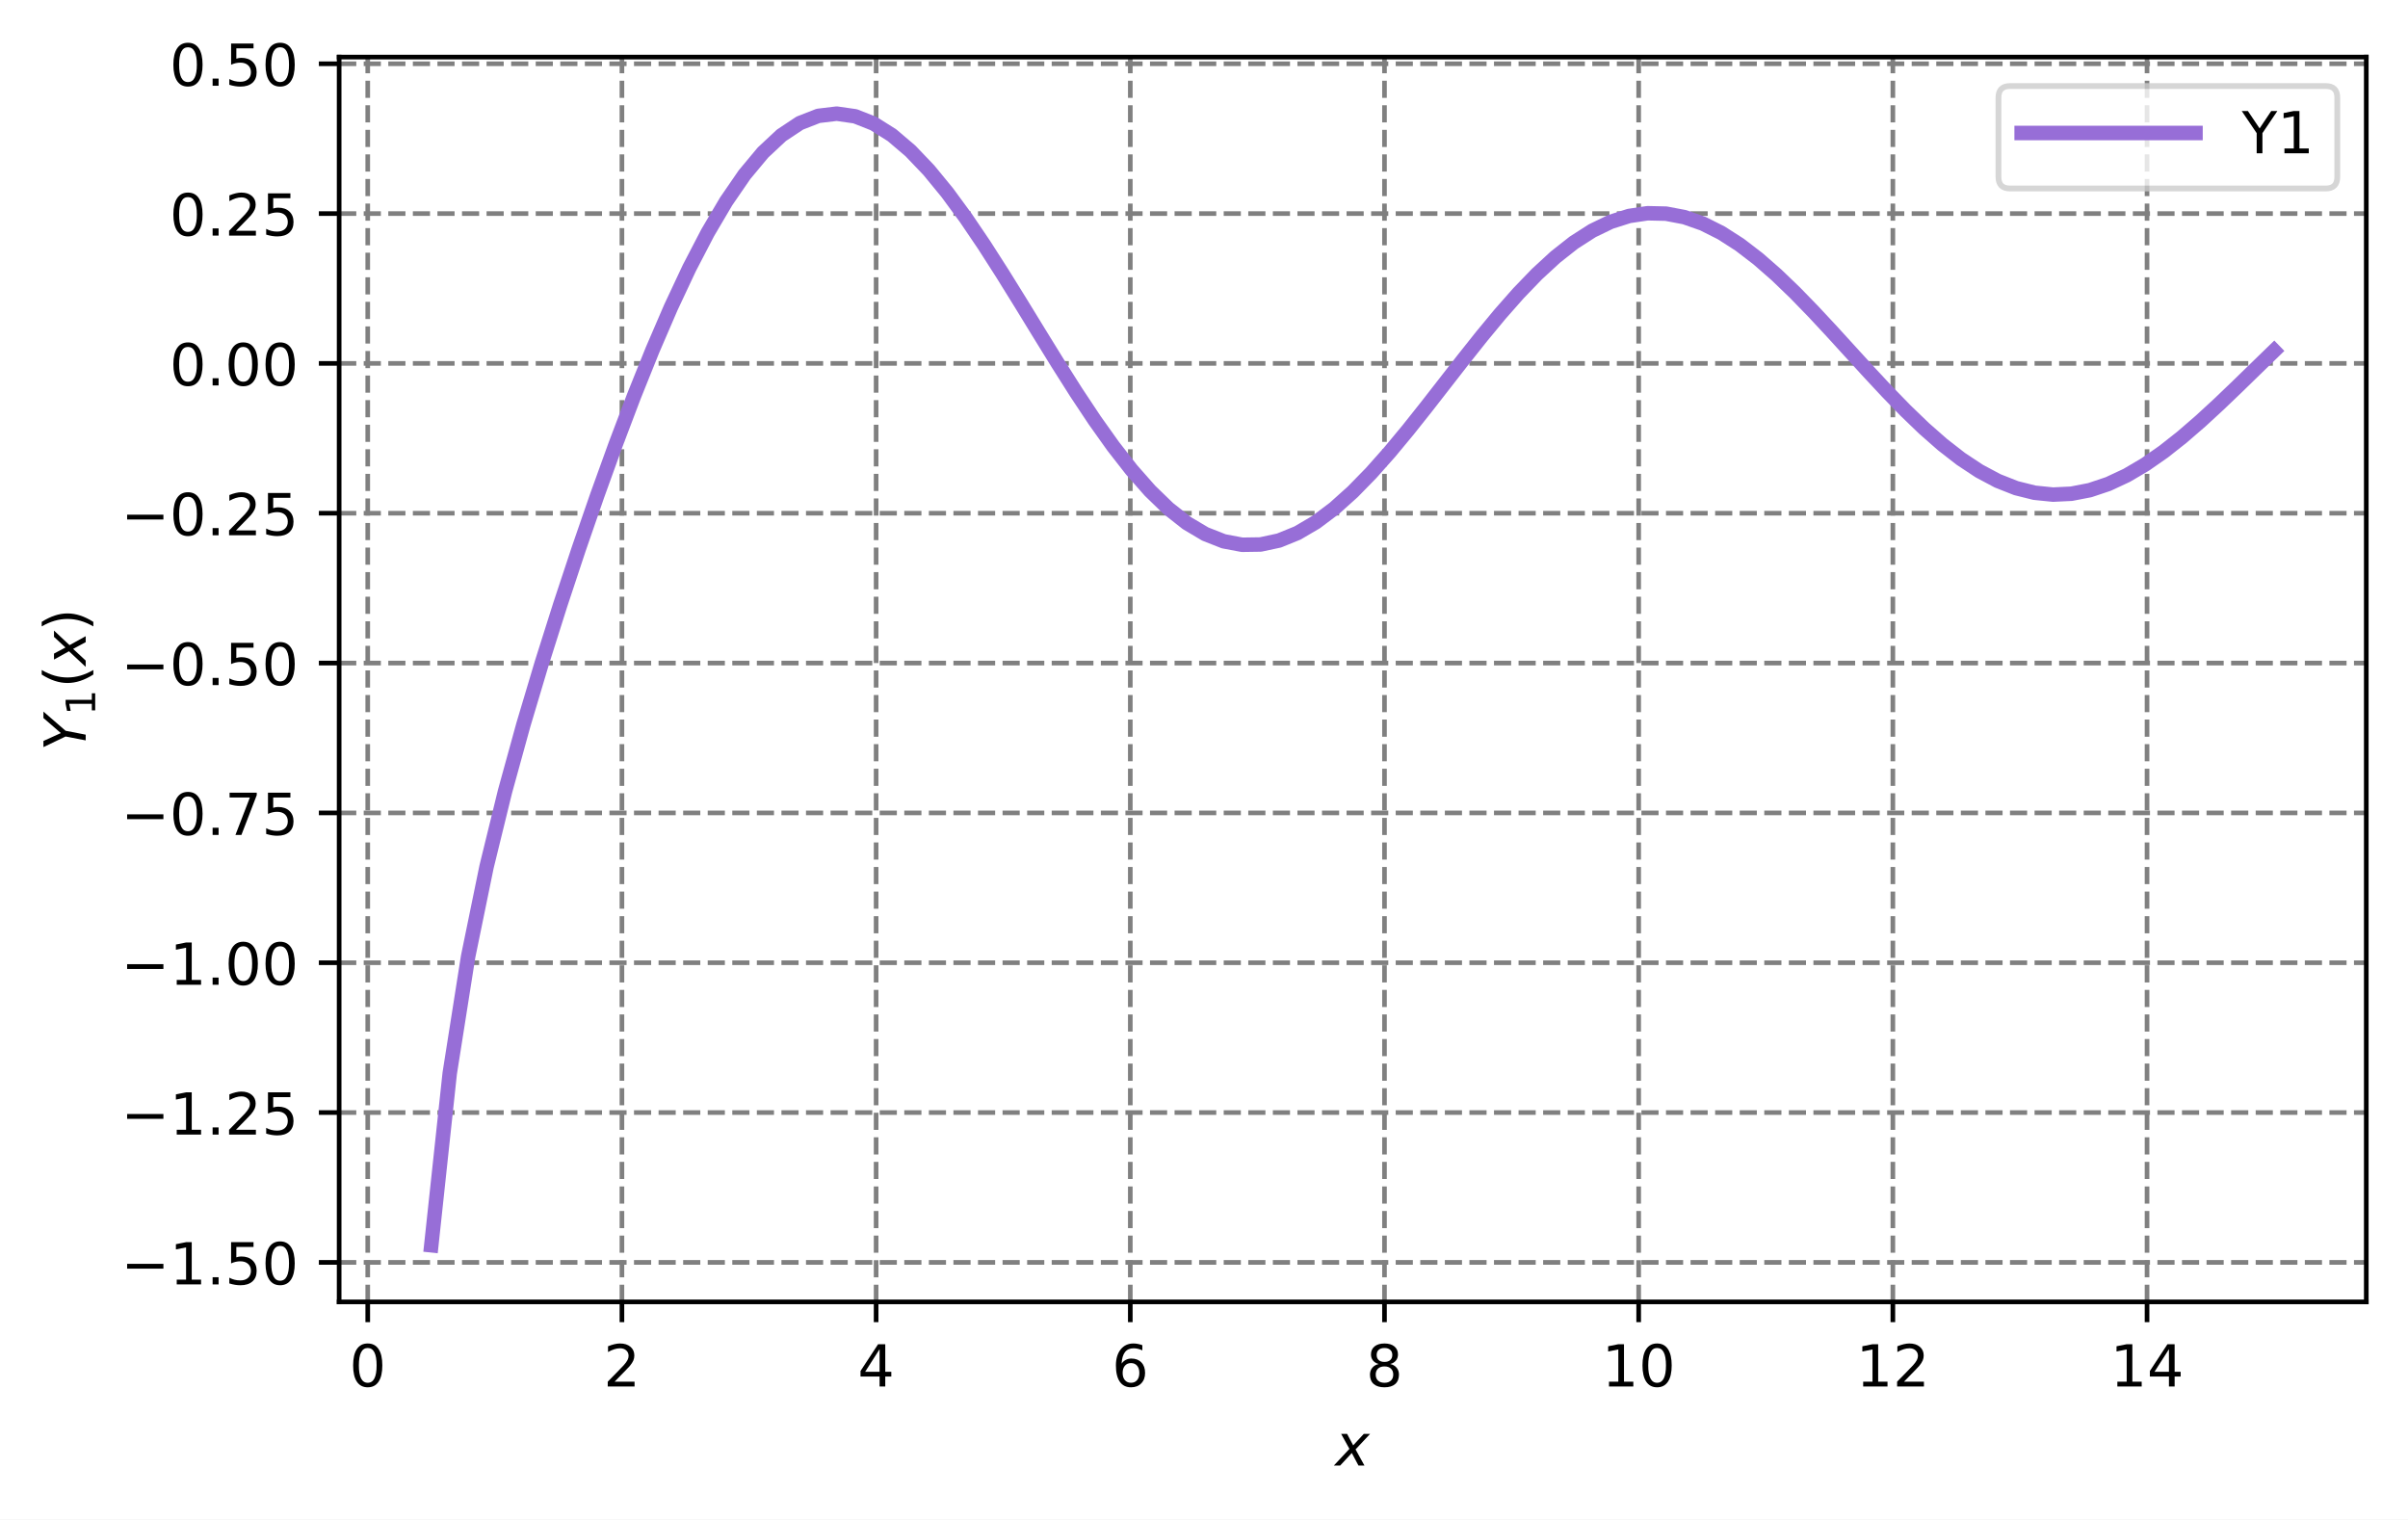
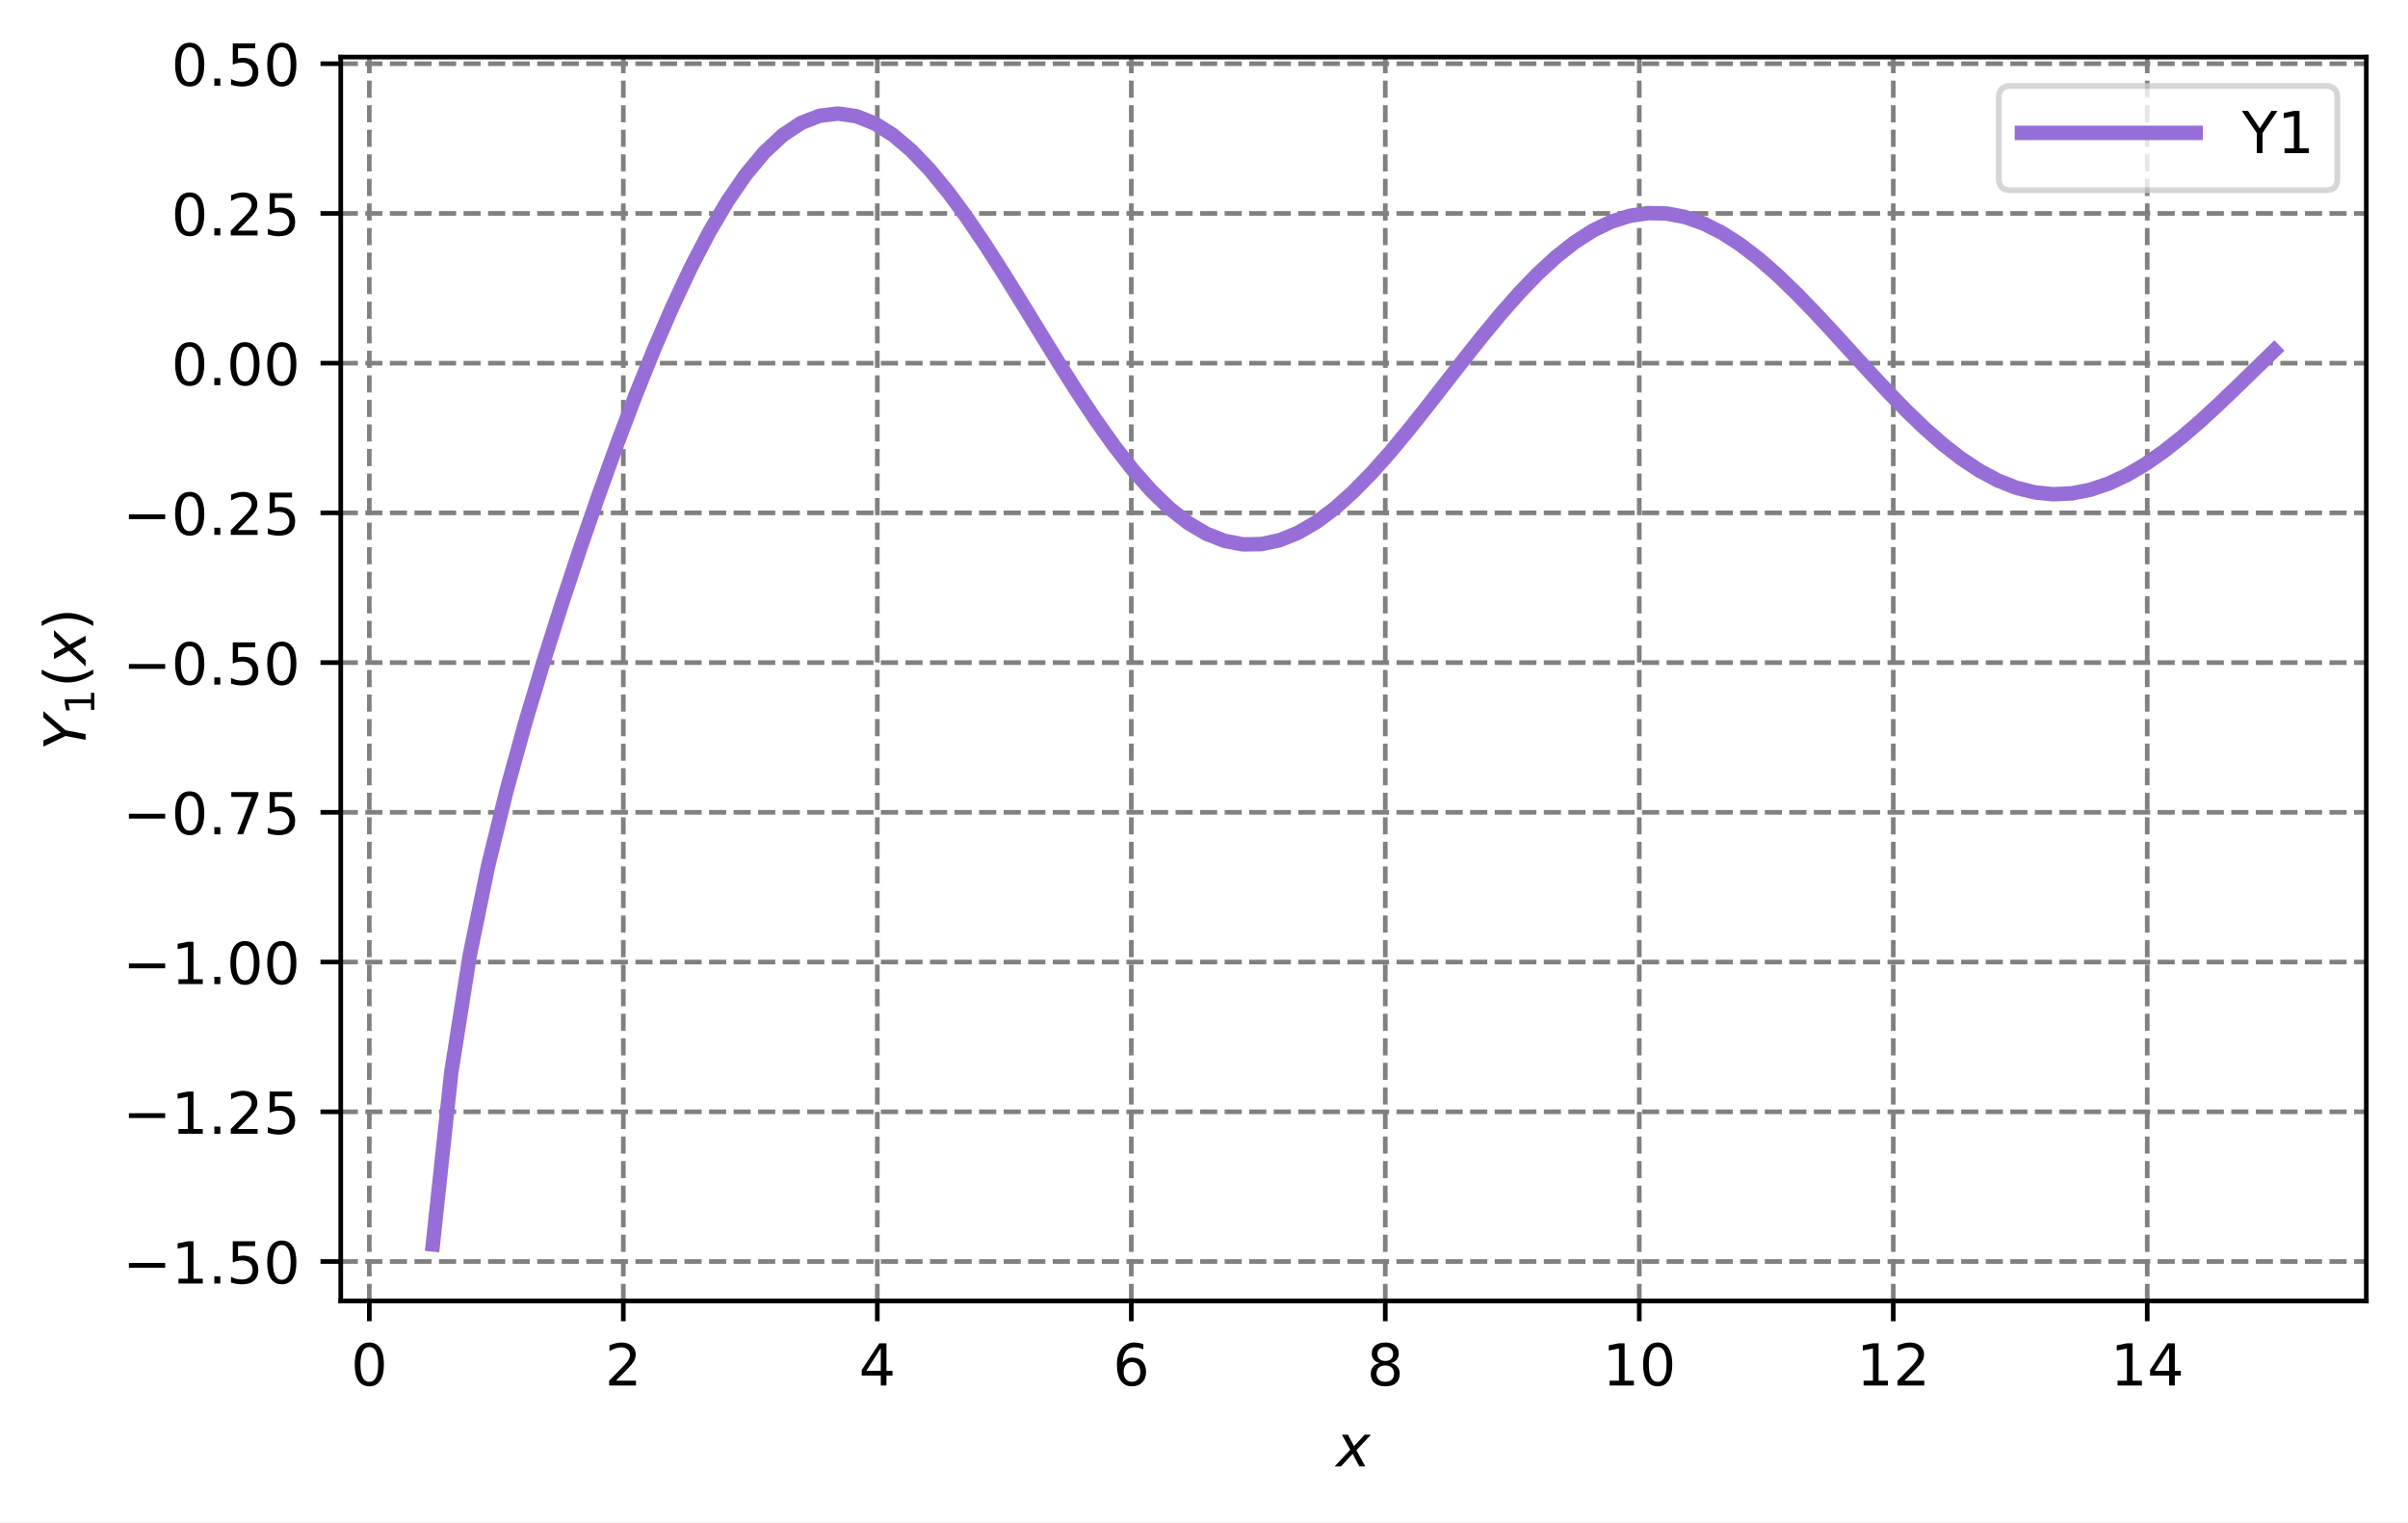
- <svg xmlns="http://www.w3.org/2000/svg" xmlns:xlink="http://www.w3.org/1999/xlink" width="415.525pt" height="262.199pt" viewBox="0 0 415.525 262.199" version="1.1">
+ <svg xmlns="http://www.w3.org/2000/svg" xmlns:xlink="http://www.w3.org/1999/xlink" width="415.849pt" height="262.842pt" viewBox="0 0 415.849 262.842" version="1.1">
  <defs>
    <style type="text/css">*{stroke-linejoin: round; stroke-linecap: butt}</style>
  </defs>
  <g id="figure_1">
    <g id="patch_1">
-       <path d="M 0 262.199  L 415.525 262.199  L 415.525 0  L 0 0  z " style="fill: #ffffff" />
+       <path d="M 0 262.842  L 415.849 262.842  L 415.849 0  L 0 0  z " style="fill: #ffffff" />
    </g>
    <g id="axes_1">
      <g id="patch_2">
-         <path d="M 58.523 224.643  L 408.325 224.643  L 408.325 9.848  L 58.523 9.848  z " style="fill: #ffffff" />
+         <path d="M 58.848 224.642  L 408.649 224.642  L 408.649 9.848  L 58.848 9.848  z " style="fill: #ffffff" />
      </g>
      <g id="matplotlib.axis_1">
        <g id="xtick_1">
          <g id="line2d_1">
-             <path d="M 63.458 224.643  L 63.458 9.848  " clip-path="url(#p76ca12d0f7)" style="fill: none; stroke-dasharray: 2.96,1.28; stroke-dashoffset: 0; stroke: #808080; stroke-width: 0.8" />
+             <path d="M 63.782 224.642  L 63.782 9.848  " clip-path="url(#pe48b4d9aec)" style="fill: none; stroke-dasharray: 2.96,1.28; stroke-dashoffset: 0; stroke: #808080; stroke-width: 0.8" />
          </g>
          <g id="line2d_2">
            <defs>
-               <path id="ma9184cf825" d="M 0 0  L 0 3.5  " style="stroke: #000000; stroke-width: 0.8" />
+               <path id="m06cf7d9dc1" d="M 0 0  L 0 3.5  " style="stroke: #000000; stroke-width: 0.8" />
            </defs>
            <g>
-               <use xlink:href="#ma9184cf825" x="63.458" y="224.643" style="stroke: #000000; stroke-width: 0.8" />
+               <use xlink:href="#m06cf7d9dc1" x="63.782" y="224.642" style="stroke: #000000; stroke-width: 0.8" />
            </g>
          </g>
          <g id="text_1">
-             <g transform="translate(60.27669 239.2411) scale(0.1 -0.1)">
-               <defs>
-                 <path id="DejaVuSans-30" d="M 2034 4250  Q 1547 4250 1301 3770  Q 1056 3291 1056 2328  Q 1056 1369 1301 889  Q 1547 409 2034 409  Q 2525 409 2770 889  Q 3016 1369 3016 2328  Q 3016 3291 2770 3770  Q 2525 4250 2034 4250  z M 2034 4750  Q 2819 4750 3233 4129  Q 3647 3509 3647 2328  Q 3647 1150 3233 529  Q 2819 -91 2034 -91  Q 1250 -91 836 529  Q 422 1150 422 2328  Q 422 3509 836 4129  Q 1250 4750 2034 4750  z " transform="scale(0.015625)" />
-               </defs>
-               <use xlink:href="#DejaVuSans-30" />
+             <g transform="translate(60.60091 239.24) scale(0.1 -0.1)">
+               <defs>
+                 <path id="DejaVuSans-13" d="M 2034 4250  Q 1547 4250 1301 3770  Q 1056 3291 1056 2328  Q 1056 1369 1301 889  Q 1547 409 2034 409  Q 2525 409 2770 889  Q 3016 1369 3016 2328  Q 3016 3291 2770 3770  Q 2525 4250 2034 4250  z M 2034 4750  Q 2819 4750 3233 4129  Q 3647 3509 3647 2328  Q 3647 1150 3233 529  Q 2819 -91 2034 -91  Q 1250 -91 836 529  Q 422 1150 422 2328  Q 422 3509 836 4129  Q 1250 4750 2034 4750  z " transform="scale(0.015625)" />
+               </defs>
+               <use xlink:href="#DejaVuSans-13" />
            </g>
          </g>
        </g>
        <g id="xtick_2">
          <g id="line2d_3">
-             <path d="M 107.32 224.643  L 107.32 9.848  " clip-path="url(#p76ca12d0f7)" style="fill: none; stroke-dasharray: 2.96,1.28; stroke-dashoffset: 0; stroke: #808080; stroke-width: 0.8" />
+             <path d="M 107.644 224.642  L 107.644 9.848  " clip-path="url(#pe48b4d9aec)" style="fill: none; stroke-dasharray: 2.96,1.28; stroke-dashoffset: 0; stroke: #808080; stroke-width: 0.8" />
          </g>
          <g id="line2d_4">
            <g>
-               <use xlink:href="#ma9184cf825" x="107.32" y="224.643" style="stroke: #000000; stroke-width: 0.8" />
+               <use xlink:href="#m06cf7d9dc1" x="107.644" y="224.642" style="stroke: #000000; stroke-width: 0.8" />
            </g>
          </g>
          <g id="text_2">
-             <g transform="translate(104.139 239.2411) scale(0.1 -0.1)">
-               <defs>
-                 <path id="DejaVuSans-32" d="M 1228 531  L 3431 531  L 3431 0  L 469 0  L 469 531  Q 828 903 1448 1529  Q 2069 2156 2228 2338  Q 2531 2678 2651 2914  Q 2772 3150 2772 3378  Q 2772 3750 2511 3984  Q 2250 4219 1831 4219  Q 1534 4219 1204 4116  Q 875 4013 500 3803  L 500 4441  Q 881 4594 1212 4672  Q 1544 4750 1819 4750  Q 2544 4750 2975 4387  Q 3406 4025 3406 3419  Q 3406 3131 3298 2873  Q 3191 2616 2906 2266  Q 2828 2175 2409 1742  Q 1991 1309 1228 531  z " transform="scale(0.015625)" />
-               </defs>
-               <use xlink:href="#DejaVuSans-32" />
+             <g transform="translate(104.4632 239.24) scale(0.1 -0.1)">
+               <defs>
+                 <path id="DejaVuSans-15" d="M 1228 531  L 3431 531  L 3431 0  L 469 0  L 469 531  Q 828 903 1448 1529  Q 2069 2156 2228 2338  Q 2531 2678 2651 2914  Q 2772 3150 2772 3378  Q 2772 3750 2511 3984  Q 2250 4219 1831 4219  Q 1534 4219 1204 4116  Q 875 4013 500 3803  L 500 4441  Q 881 4594 1212 4672  Q 1544 4750 1819 4750  Q 2544 4750 2975 4387  Q 3406 4025 3406 3419  Q 3406 3131 3298 2873  Q 3191 2616 2906 2266  Q 2828 2175 2409 1742  Q 1991 1309 1228 531  z " transform="scale(0.015625)" />
+               </defs>
+               <use xlink:href="#DejaVuSans-15" />
            </g>
          </g>
        </g>
        <g id="xtick_3">
          <g id="line2d_5">
-             <path d="M 151.182 224.643  L 151.182 9.848  " clip-path="url(#p76ca12d0f7)" style="fill: none; stroke-dasharray: 2.96,1.28; stroke-dashoffset: 0; stroke: #808080; stroke-width: 0.8" />
+             <path d="M 151.507 224.642  L 151.507 9.848  " clip-path="url(#pe48b4d9aec)" style="fill: none; stroke-dasharray: 2.96,1.28; stroke-dashoffset: 0; stroke: #808080; stroke-width: 0.8" />
          </g>
          <g id="line2d_6">
            <g>
-               <use xlink:href="#ma9184cf825" x="151.182" y="224.643" style="stroke: #000000; stroke-width: 0.8" />
+               <use xlink:href="#m06cf7d9dc1" x="151.507" y="224.642" style="stroke: #000000; stroke-width: 0.8" />
            </g>
          </g>
          <g id="text_3">
-             <g transform="translate(148.0012 239.2411) scale(0.1 -0.1)">
-               <defs>
-                 <path id="DejaVuSans-34" d="M 2419 4116  L 825 1625  L 2419 1625  L 2419 4116  z M 2253 4666  L 3047 4666  L 3047 1625  L 3713 1625  L 3713 1100  L 3047 1100  L 3047 0  L 2419 0  L 2419 1100  L 313 1100  L 313 1709  L 2253 4666  z " transform="scale(0.015625)" />
-               </defs>
-               <use xlink:href="#DejaVuSans-34" />
+             <g transform="translate(148.3255 239.24) scale(0.1 -0.1)">
+               <defs>
+                 <path id="DejaVuSans-17" d="M 2419 4116  L 825 1625  L 2419 1625  L 2419 4116  z M 2253 4666  L 3047 4666  L 3047 1625  L 3713 1625  L 3713 1100  L 3047 1100  L 3047 0  L 2419 0  L 2419 1100  L 313 1100  L 313 1709  L 2253 4666  z " transform="scale(0.015625)" />
+               </defs>
+               <use xlink:href="#DejaVuSans-17" />
            </g>
          </g>
        </g>
        <g id="xtick_4">
          <g id="line2d_7">
-             <path d="M 195.045 224.643  L 195.045 9.848  " clip-path="url(#p76ca12d0f7)" style="fill: none; stroke-dasharray: 2.96,1.28; stroke-dashoffset: 0; stroke: #808080; stroke-width: 0.8" />
+             <path d="M 195.369 224.642  L 195.369 9.848  " clip-path="url(#pe48b4d9aec)" style="fill: none; stroke-dasharray: 2.96,1.28; stroke-dashoffset: 0; stroke: #808080; stroke-width: 0.8" />
          </g>
          <g id="line2d_8">
            <g>
-               <use xlink:href="#ma9184cf825" x="195.045" y="224.643" style="stroke: #000000; stroke-width: 0.8" />
+               <use xlink:href="#m06cf7d9dc1" x="195.369" y="224.642" style="stroke: #000000; stroke-width: 0.8" />
            </g>
          </g>
          <g id="text_4">
-             <g transform="translate(191.8635 239.2411) scale(0.1 -0.1)">
-               <defs>
-                 <path id="DejaVuSans-36" d="M 2113 2584  Q 1688 2584 1439 2293  Q 1191 2003 1191 1497  Q 1191 994 1439 701  Q 1688 409 2113 409  Q 2538 409 2786 701  Q 3034 994 3034 1497  Q 3034 2003 2786 2293  Q 2538 2584 2113 2584  z M 3366 4563  L 3366 3988  Q 3128 4100 2886 4159  Q 2644 4219 2406 4219  Q 1781 4219 1451 3797  Q 1122 3375 1075 2522  Q 1259 2794 1537 2939  Q 1816 3084 2150 3084  Q 2853 3084 3261 2657  Q 3669 2231 3669 1497  Q 3669 778 3244 343  Q 2819 -91 2113 -91  Q 1303 -91 875 529  Q 447 1150 447 2328  Q 447 3434 972 4092  Q 1497 4750 2381 4750  Q 2619 4750 2861 4703  Q 3103 4656 3366 4563  z " transform="scale(0.015625)" />
-               </defs>
-               <use xlink:href="#DejaVuSans-36" />
+             <g transform="translate(192.1877 239.24) scale(0.1 -0.1)">
+               <defs>
+                 <path id="DejaVuSans-19" d="M 2113 2584  Q 1688 2584 1439 2293  Q 1191 2003 1191 1497  Q 1191 994 1439 701  Q 1688 409 2113 409  Q 2538 409 2786 701  Q 3034 994 3034 1497  Q 3034 2003 2786 2293  Q 2538 2584 2113 2584  z M 3366 4563  L 3366 3988  Q 3128 4100 2886 4159  Q 2644 4219 2406 4219  Q 1781 4219 1451 3797  Q 1122 3375 1075 2522  Q 1259 2794 1537 2939  Q 1816 3084 2150 3084  Q 2853 3084 3261 2657  Q 3669 2231 3669 1497  Q 3669 778 3244 343  Q 2819 -91 2113 -91  Q 1303 -91 875 529  Q 447 1150 447 2328  Q 447 3434 972 4092  Q 1497 4750 2381 4750  Q 2619 4750 2861 4703  Q 3103 4656 3366 4563  z " transform="scale(0.015625)" />
+               </defs>
+               <use xlink:href="#DejaVuSans-19" />
            </g>
          </g>
        </g>
        <g id="xtick_5">
          <g id="line2d_9">
-             <path d="M 238.907 224.643  L 238.907 9.848  " clip-path="url(#p76ca12d0f7)" style="fill: none; stroke-dasharray: 2.96,1.28; stroke-dashoffset: 0; stroke: #808080; stroke-width: 0.8" />
+             <path d="M 239.231 224.642  L 239.231 9.848  " clip-path="url(#pe48b4d9aec)" style="fill: none; stroke-dasharray: 2.96,1.28; stroke-dashoffset: 0; stroke: #808080; stroke-width: 0.8" />
          </g>
          <g id="line2d_10">
            <g>
-               <use xlink:href="#ma9184cf825" x="238.907" y="224.643" style="stroke: #000000; stroke-width: 0.8" />
+               <use xlink:href="#m06cf7d9dc1" x="239.231" y="224.642" style="stroke: #000000; stroke-width: 0.8" />
            </g>
          </g>
          <g id="text_5">
-             <g transform="translate(235.7258 239.2411) scale(0.1 -0.1)">
-               <defs>
-                 <path id="DejaVuSans-38" d="M 2034 2216  Q 1584 2216 1326 1975  Q 1069 1734 1069 1313  Q 1069 891 1326 650  Q 1584 409 2034 409  Q 2484 409 2743 651  Q 3003 894 3003 1313  Q 3003 1734 2745 1975  Q 2488 2216 2034 2216  z M 1403 2484  Q 997 2584 770 2862  Q 544 3141 544 3541  Q 544 4100 942 4425  Q 1341 4750 2034 4750  Q 2731 4750 3128 4425  Q 3525 4100 3525 3541  Q 3525 3141 3298 2862  Q 3072 2584 2669 2484  Q 3125 2378 3379 2068  Q 3634 1759 3634 1313  Q 3634 634 3220 271  Q 2806 -91 2034 -91  Q 1263 -91 848 271  Q 434 634 434 1313  Q 434 1759 690 2068  Q 947 2378 1403 2484  z M 1172 3481  Q 1172 3119 1398 2916  Q 1625 2713 2034 2713  Q 2441 2713 2670 2916  Q 2900 3119 2900 3481  Q 2900 3844 2670 4047  Q 2441 4250 2034 4250  Q 1625 4250 1398 4047  Q 1172 3844 1172 3481  z " transform="scale(0.015625)" />
-               </defs>
-               <use xlink:href="#DejaVuSans-38" />
+             <g transform="translate(236.05 239.24) scale(0.1 -0.1)">
+               <defs>
+                 <path id="DejaVuSans-1b" d="M 2034 2216  Q 1584 2216 1326 1975  Q 1069 1734 1069 1313  Q 1069 891 1326 650  Q 1584 409 2034 409  Q 2484 409 2743 651  Q 3003 894 3003 1313  Q 3003 1734 2745 1975  Q 2488 2216 2034 2216  z M 1403 2484  Q 997 2584 770 2862  Q 544 3141 544 3541  Q 544 4100 942 4425  Q 1341 4750 2034 4750  Q 2731 4750 3128 4425  Q 3525 4100 3525 3541  Q 3525 3141 3298 2862  Q 3072 2584 2669 2484  Q 3125 2378 3379 2068  Q 3634 1759 3634 1313  Q 3634 634 3220 271  Q 2806 -91 2034 -91  Q 1263 -91 848 271  Q 434 634 434 1313  Q 434 1759 690 2068  Q 947 2378 1403 2484  z M 1172 3481  Q 1172 3119 1398 2916  Q 1625 2713 2034 2713  Q 2441 2713 2670 2916  Q 2900 3119 2900 3481  Q 2900 3844 2670 4047  Q 2441 4250 2034 4250  Q 1625 4250 1398 4047  Q 1172 3844 1172 3481  z " transform="scale(0.015625)" />
+               </defs>
+               <use xlink:href="#DejaVuSans-1b" />
            </g>
          </g>
        </g>
        <g id="xtick_6">
          <g id="line2d_11">
-             <path d="M 282.769 224.643  L 282.769 9.848  " clip-path="url(#p76ca12d0f7)" style="fill: none; stroke-dasharray: 2.96,1.28; stroke-dashoffset: 0; stroke: #808080; stroke-width: 0.8" />
+             <path d="M 283.094 224.642  L 283.094 9.848  " clip-path="url(#pe48b4d9aec)" style="fill: none; stroke-dasharray: 2.96,1.28; stroke-dashoffset: 0; stroke: #808080; stroke-width: 0.8" />
          </g>
          <g id="line2d_12">
            <g>
-               <use xlink:href="#ma9184cf825" x="282.769" y="224.643" style="stroke: #000000; stroke-width: 0.8" />
+               <use xlink:href="#m06cf7d9dc1" x="283.094" y="224.642" style="stroke: #000000; stroke-width: 0.8" />
            </g>
          </g>
          <g id="text_6">
-             <g transform="translate(276.4068 239.2411) scale(0.1 -0.1)">
-               <defs>
-                 <path id="DejaVuSans-31" d="M 794 531  L 1825 531  L 1825 4091  L 703 3866  L 703 4441  L 1819 4666  L 2450 4666  L 2450 531  L 3481 531  L 3481 0  L 794 0  L 794 531  z " transform="scale(0.015625)" />
-               </defs>
-               <use xlink:href="#DejaVuSans-31" />
-               <use xlink:href="#DejaVuSans-30" x="63.623" />
+             <g transform="translate(276.731 239.24) scale(0.1 -0.1)">
+               <defs>
+                 <path id="DejaVuSans-14" d="M 794 531  L 1825 531  L 1825 4091  L 703 3866  L 703 4441  L 1819 4666  L 2450 4666  L 2450 531  L 3481 531  L 3481 0  L 794 0  L 794 531  z " transform="scale(0.015625)" />
+               </defs>
+               <use xlink:href="#DejaVuSans-14" />
+               <use xlink:href="#DejaVuSans-13" transform="translate(63.625 0)" />
            </g>
          </g>
        </g>
        <g id="xtick_7">
          <g id="line2d_13">
-             <path d="M 326.632 224.643  L 326.632 9.848  " clip-path="url(#p76ca12d0f7)" style="fill: none; stroke-dasharray: 2.96,1.28; stroke-dashoffset: 0; stroke: #808080; stroke-width: 0.8" />
+             <path d="M 326.956 224.642  L 326.956 9.848  " clip-path="url(#pe48b4d9aec)" style="fill: none; stroke-dasharray: 2.96,1.28; stroke-dashoffset: 0; stroke: #808080; stroke-width: 0.8" />
          </g>
          <g id="line2d_14">
            <g>
-               <use xlink:href="#ma9184cf825" x="326.632" y="224.643" style="stroke: #000000; stroke-width: 0.8" />
+               <use xlink:href="#m06cf7d9dc1" x="326.956" y="224.642" style="stroke: #000000; stroke-width: 0.8" />
            </g>
          </g>
          <g id="text_7">
-             <g transform="translate(320.2691 239.2411) scale(0.1 -0.1)">
-               <use xlink:href="#DejaVuSans-31" />
-               <use xlink:href="#DejaVuSans-32" x="63.623" />
+             <g transform="translate(320.5933 239.24) scale(0.1 -0.1)">
+               <use xlink:href="#DejaVuSans-14" />
+               <use xlink:href="#DejaVuSans-15" transform="translate(63.625 0)" />
            </g>
          </g>
        </g>
        <g id="xtick_8">
          <g id="line2d_15">
-             <path d="M 370.494 224.643  L 370.494 9.848  " clip-path="url(#p76ca12d0f7)" style="fill: none; stroke-dasharray: 2.96,1.28; stroke-dashoffset: 0; stroke: #808080; stroke-width: 0.8" />
+             <path d="M 370.818 224.642  L 370.818 9.848  " clip-path="url(#pe48b4d9aec)" style="fill: none; stroke-dasharray: 2.96,1.28; stroke-dashoffset: 0; stroke: #808080; stroke-width: 0.8" />
          </g>
          <g id="line2d_16">
            <g>
-               <use xlink:href="#ma9184cf825" x="370.494" y="224.643" style="stroke: #000000; stroke-width: 0.8" />
+               <use xlink:href="#m06cf7d9dc1" x="370.818" y="224.642" style="stroke: #000000; stroke-width: 0.8" />
            </g>
          </g>
          <g id="text_8">
-             <g transform="translate(364.1313 239.2411) scale(0.1 -0.1)">
-               <use xlink:href="#DejaVuSans-31" />
-               <use xlink:href="#DejaVuSans-34" x="63.623" />
+             <g transform="translate(364.4556 239.24) scale(0.1 -0.1)">
+               <use xlink:href="#DejaVuSans-14" />
+               <use xlink:href="#DejaVuSans-17" transform="translate(63.625 0)" />
            </g>
          </g>
        </g>
        <g id="text_9">
-           <g transform="translate(230.4242 252.9193) scale(0.1 -0.1)">
+           <g transform="translate(230.7485 253.24) scale(0.1 -0.1)">
            <defs>
-               <path id="DejaVuSans-Oblique-78" d="M 3841 3500  L 2234 1784  L 3219 0  L 2559 0  L 1819 1388  L 531 0  L -166 0  L 1556 1844  L 641 3500  L 1300 3500  L 1972 2234  L 3144 3500  L 3841 3500  z " transform="scale(0.015625)" />
+               <path id="DejaVuSans-Oblique-5b" d="M 3841 3500  L 2234 1784  L 3219 0  L 2559 0  L 1819 1388  L 531 0  L -166 0  L 1556 1844  L 641 3500  L 1300 3500  L 1972 2234  L 3144 3500  L 3841 3500  z " transform="scale(0.015625)" />
            </defs>
-             <use xlink:href="#DejaVuSans-Oblique-78" transform="translate(0 0.3125)" />
+             <use xlink:href="#DejaVuSans-Oblique-5b" transform="translate(0 0.3125)" />
          </g>
        </g>
      </g>
      <g id="matplotlib.axis_2">
        <g id="ytick_1">
          <g id="line2d_17">
-             <path d="M 58.523 217.83  L 408.325 217.83  " clip-path="url(#p76ca12d0f7)" style="fill: none; stroke-dasharray: 2.96,1.28; stroke-dashoffset: 0; stroke: #808080; stroke-width: 0.8" />
+             <path d="M 58.848 217.829  L 408.649 217.829  " clip-path="url(#pe48b4d9aec)" style="fill: none; stroke-dasharray: 2.96,1.28; stroke-dashoffset: 0; stroke: #808080; stroke-width: 0.8" />
          </g>
          <g id="line2d_18">
            <defs>
-               <path id="mc969fd5c92" d="M 0 0  L -3.5 0  " style="stroke: #000000; stroke-width: 0.8" />
+               <path id="m638830ca6b" d="M 0 0  L -3.5 0  " style="stroke: #000000; stroke-width: 0.8" />
            </defs>
            <g>
-               <use xlink:href="#mc969fd5c92" x="58.523" y="217.83" style="stroke: #000000; stroke-width: 0.8" />
+               <use xlink:href="#m638830ca6b" x="58.848" y="217.829" style="stroke: #000000; stroke-width: 0.8" />
            </g>
          </g>
          <g id="text_10">
-             <g transform="translate(20.87813 221.6287) scale(0.1 -0.1)">
-               <defs>
-                 <path id="DejaVuSans-2212" d="M 678 2272  L 4684 2272  L 4684 1741  L 678 1741  L 678 2272  z " transform="scale(0.015625)" />
-                 <path id="DejaVuSans-2e" d="M 684 794  L 1344 794  L 1344 0  L 684 0  L 684 794  z " transform="scale(0.015625)" />
-                 <path id="DejaVuSans-35" d="M 691 4666  L 3169 4666  L 3169 4134  L 1269 4134  L 1269 2991  Q 1406 3038 1543 3061  Q 1681 3084 1819 3084  Q 2600 3084 3056 2656  Q 3513 2228 3513 1497  Q 3513 744 3044 326  Q 2575 -91 1722 -91  Q 1428 -91 1123 -41  Q 819 9 494 109  L 494 744  Q 775 591 1075 516  Q 1375 441 1709 441  Q 2250 441 2565 725  Q 2881 1009 2881 1497  Q 2881 1984 2565 2268  Q 2250 2553 1709 2553  Q 1456 2553 1204 2497  Q 953 2441 691 2322  L 691 4666  z " transform="scale(0.015625)" />
-               </defs>
-               <use xlink:href="#DejaVuSans-2212" />
-               <use xlink:href="#DejaVuSans-31" x="83.789" />
-               <use xlink:href="#DejaVuSans-2e" x="147.412" />
-               <use xlink:href="#DejaVuSans-35" x="179.199" />
-               <use xlink:href="#DejaVuSans-30" x="242.822" />
+             <g transform="translate(21.20234 221.6279) scale(0.1 -0.1)">
+               <defs>
+                 <path id="DejaVuSans-c9c" d="M 678 2272  L 4684 2272  L 4684 1741  L 678 1741  L 678 2272  z " transform="scale(0.015625)" />
+                 <path id="DejaVuSans-11" d="M 684 794  L 1344 794  L 1344 0  L 684 0  L 684 794  z " transform="scale(0.015625)" />
+                 <path id="DejaVuSans-18" d="M 691 4666  L 3169 4666  L 3169 4134  L 1269 4134  L 1269 2991  Q 1406 3038 1543 3061  Q 1681 3084 1819 3084  Q 2600 3084 3056 2656  Q 3513 2228 3513 1497  Q 3513 744 3044 326  Q 2575 -91 1722 -91  Q 1428 -91 1123 -41  Q 819 9 494 109  L 494 744  Q 775 591 1075 516  Q 1375 441 1709 441  Q 2250 441 2565 725  Q 2881 1009 2881 1497  Q 2881 1984 2565 2268  Q 2250 2553 1709 2553  Q 1456 2553 1204 2497  Q 953 2441 691 2322  L 691 4666  z " transform="scale(0.015625)" />
+               </defs>
+               <use xlink:href="#DejaVuSans-c9c" />
+               <use xlink:href="#DejaVuSans-14" transform="translate(83.79688 0)" />
+               <use xlink:href="#DejaVuSans-11" transform="translate(147.4219 0)" />
+               <use xlink:href="#DejaVuSans-18" transform="translate(179.2031 0)" />
+               <use xlink:href="#DejaVuSans-13" transform="translate(242.8281 0)" />
            </g>
          </g>
        </g>
        <g id="ytick_2">
          <g id="line2d_19">
-             <path d="M 58.523 191.976  L 408.325 191.976  " clip-path="url(#p76ca12d0f7)" style="fill: none; stroke-dasharray: 2.96,1.28; stroke-dashoffset: 0; stroke: #808080; stroke-width: 0.8" />
+             <path d="M 58.848 191.975  L 408.649 191.975  " clip-path="url(#pe48b4d9aec)" style="fill: none; stroke-dasharray: 2.96,1.28; stroke-dashoffset: 0; stroke: #808080; stroke-width: 0.8" />
          </g>
          <g id="line2d_20">
            <g>
-               <use xlink:href="#mc969fd5c92" x="58.523" y="191.976" style="stroke: #000000; stroke-width: 0.8" />
+               <use xlink:href="#m638830ca6b" x="58.848" y="191.975" style="stroke: #000000; stroke-width: 0.8" />
            </g>
          </g>
          <g id="text_11">
-             <g transform="translate(20.87813 195.7749) scale(0.1 -0.1)">
-               <use xlink:href="#DejaVuSans-2212" />
-               <use xlink:href="#DejaVuSans-31" x="83.789" />
-               <use xlink:href="#DejaVuSans-2e" x="147.412" />
-               <use xlink:href="#DejaVuSans-32" x="179.199" />
-               <use xlink:href="#DejaVuSans-35" x="242.822" />
+             <g transform="translate(21.20234 195.7742) scale(0.1 -0.1)">
+               <use xlink:href="#DejaVuSans-c9c" />
+               <use xlink:href="#DejaVuSans-14" transform="translate(83.79688 0)" />
+               <use xlink:href="#DejaVuSans-11" transform="translate(147.4219 0)" />
+               <use xlink:href="#DejaVuSans-15" transform="translate(179.2031 0)" />
+               <use xlink:href="#DejaVuSans-18" transform="translate(242.8281 0)" />
            </g>
          </g>
        </g>
        <g id="ytick_3">
          <g id="line2d_21">
-             <path d="M 58.523 166.122  L 408.325 166.122  " clip-path="url(#p76ca12d0f7)" style="fill: none; stroke-dasharray: 2.96,1.28; stroke-dashoffset: 0; stroke: #808080; stroke-width: 0.8" />
+             <path d="M 58.848 166.122  L 408.649 166.122  " clip-path="url(#pe48b4d9aec)" style="fill: none; stroke-dasharray: 2.96,1.28; stroke-dashoffset: 0; stroke: #808080; stroke-width: 0.8" />
          </g>
          <g id="line2d_22">
            <g>
-               <use xlink:href="#mc969fd5c92" x="58.523" y="166.122" style="stroke: #000000; stroke-width: 0.8" />
+               <use xlink:href="#m638830ca6b" x="58.848" y="166.122" style="stroke: #000000; stroke-width: 0.8" />
            </g>
          </g>
          <g id="text_12">
-             <g transform="translate(20.87813 169.9212) scale(0.1 -0.1)">
-               <use xlink:href="#DejaVuSans-2212" />
-               <use xlink:href="#DejaVuSans-31" x="83.789" />
-               <use xlink:href="#DejaVuSans-2e" x="147.412" />
-               <use xlink:href="#DejaVuSans-30" x="179.199" />
-               <use xlink:href="#DejaVuSans-30" x="242.822" />
+             <g transform="translate(21.20234 169.9204) scale(0.1 -0.1)">
+               <use xlink:href="#DejaVuSans-c9c" />
+               <use xlink:href="#DejaVuSans-14" transform="translate(83.79688 0)" />
+               <use xlink:href="#DejaVuSans-11" transform="translate(147.4219 0)" />
+               <use xlink:href="#DejaVuSans-13" transform="translate(179.2031 0)" />
+               <use xlink:href="#DejaVuSans-13" transform="translate(242.8281 0)" />
            </g>
          </g>
        </g>
        <g id="ytick_4">
          <g id="line2d_23">
-             <path d="M 58.523 140.268  L 408.325 140.268  " clip-path="url(#p76ca12d0f7)" style="fill: none; stroke-dasharray: 2.96,1.28; stroke-dashoffset: 0; stroke: #808080; stroke-width: 0.8" />
+             <path d="M 58.848 140.268  L 408.649 140.268  " clip-path="url(#pe48b4d9aec)" style="fill: none; stroke-dasharray: 2.96,1.28; stroke-dashoffset: 0; stroke: #808080; stroke-width: 0.8" />
          </g>
          <g id="line2d_24">
            <g>
-               <use xlink:href="#mc969fd5c92" x="58.523" y="140.268" style="stroke: #000000; stroke-width: 0.8" />
+               <use xlink:href="#m638830ca6b" x="58.848" y="140.268" style="stroke: #000000; stroke-width: 0.8" />
            </g>
          </g>
          <g id="text_13">
-             <g transform="translate(20.87813 144.0674) scale(0.1 -0.1)">
-               <defs>
-                 <path id="DejaVuSans-37" d="M 525 4666  L 3525 4666  L 3525 4397  L 1831 0  L 1172 0  L 2766 4134  L 525 4134  L 525 4666  z " transform="scale(0.015625)" />
-               </defs>
-               <use xlink:href="#DejaVuSans-2212" />
-               <use xlink:href="#DejaVuSans-30" x="83.789" />
-               <use xlink:href="#DejaVuSans-2e" x="147.412" />
-               <use xlink:href="#DejaVuSans-37" x="179.199" />
-               <use xlink:href="#DejaVuSans-35" x="242.822" />
+             <g transform="translate(21.20234 144.0666) scale(0.1 -0.1)">
+               <defs>
+                 <path id="DejaVuSans-1a" d="M 525 4666  L 3525 4666  L 3525 4397  L 1831 0  L 1172 0  L 2766 4134  L 525 4134  L 525 4666  z " transform="scale(0.015625)" />
+               </defs>
+               <use xlink:href="#DejaVuSans-c9c" />
+               <use xlink:href="#DejaVuSans-13" transform="translate(83.79688 0)" />
+               <use xlink:href="#DejaVuSans-11" transform="translate(147.4219 0)" />
+               <use xlink:href="#DejaVuSans-1a" transform="translate(179.2031 0)" />
+               <use xlink:href="#DejaVuSans-18" transform="translate(242.8281 0)" />
            </g>
          </g>
        </g>
        <g id="ytick_5">
          <g id="line2d_25">
-             <path d="M 58.523 114.414  L 408.325 114.414  " clip-path="url(#p76ca12d0f7)" style="fill: none; stroke-dasharray: 2.96,1.28; stroke-dashoffset: 0; stroke: #808080; stroke-width: 0.8" />
+             <path d="M 58.848 114.414  L 408.649 114.414  " clip-path="url(#pe48b4d9aec)" style="fill: none; stroke-dasharray: 2.96,1.28; stroke-dashoffset: 0; stroke: #808080; stroke-width: 0.8" />
          </g>
          <g id="line2d_26">
            <g>
-               <use xlink:href="#mc969fd5c92" x="58.523" y="114.414" style="stroke: #000000; stroke-width: 0.8" />
+               <use xlink:href="#m638830ca6b" x="58.848" y="114.414" style="stroke: #000000; stroke-width: 0.8" />
            </g>
          </g>
          <g id="text_14">
-             <g transform="translate(20.87813 118.2136) scale(0.1 -0.1)">
-               <use xlink:href="#DejaVuSans-2212" />
-               <use xlink:href="#DejaVuSans-30" x="83.789" />
-               <use xlink:href="#DejaVuSans-2e" x="147.412" />
-               <use xlink:href="#DejaVuSans-35" x="179.199" />
-               <use xlink:href="#DejaVuSans-30" x="242.822" />
+             <g transform="translate(21.20234 118.2128) scale(0.1 -0.1)">
+               <use xlink:href="#DejaVuSans-c9c" />
+               <use xlink:href="#DejaVuSans-13" transform="translate(83.79688 0)" />
+               <use xlink:href="#DejaVuSans-11" transform="translate(147.4219 0)" />
+               <use xlink:href="#DejaVuSans-18" transform="translate(179.2031 0)" />
+               <use xlink:href="#DejaVuSans-13" transform="translate(242.8281 0)" />
            </g>
          </g>
        </g>
        <g id="ytick_6">
          <g id="line2d_27">
-             <path d="M 58.523 88.561  L 408.325 88.561  " clip-path="url(#p76ca12d0f7)" style="fill: none; stroke-dasharray: 2.96,1.28; stroke-dashoffset: 0; stroke: #808080; stroke-width: 0.8" />
+             <path d="M 58.848 88.56  L 408.649 88.56  " clip-path="url(#pe48b4d9aec)" style="fill: none; stroke-dasharray: 2.96,1.28; stroke-dashoffset: 0; stroke: #808080; stroke-width: 0.8" />
          </g>
          <g id="line2d_28">
            <g>
-               <use xlink:href="#mc969fd5c92" x="58.523" y="88.561" style="stroke: #000000; stroke-width: 0.8" />
+               <use xlink:href="#m638830ca6b" x="58.848" y="88.56" style="stroke: #000000; stroke-width: 0.8" />
            </g>
          </g>
          <g id="text_15">
-             <g transform="translate(20.87813 92.3598) scale(0.1 -0.1)">
-               <use xlink:href="#DejaVuSans-2212" />
-               <use xlink:href="#DejaVuSans-30" x="83.789" />
-               <use xlink:href="#DejaVuSans-2e" x="147.412" />
-               <use xlink:href="#DejaVuSans-32" x="179.199" />
-               <use xlink:href="#DejaVuSans-35" x="242.822" />
+             <g transform="translate(21.20234 92.35901) scale(0.1 -0.1)">
+               <use xlink:href="#DejaVuSans-c9c" />
+               <use xlink:href="#DejaVuSans-13" transform="translate(83.79688 0)" />
+               <use xlink:href="#DejaVuSans-11" transform="translate(147.4219 0)" />
+               <use xlink:href="#DejaVuSans-15" transform="translate(179.2031 0)" />
+               <use xlink:href="#DejaVuSans-18" transform="translate(242.8281 0)" />
            </g>
          </g>
        </g>
        <g id="ytick_7">
          <g id="line2d_29">
-             <path d="M 58.523 62.707  L 408.325 62.707  " clip-path="url(#p76ca12d0f7)" style="fill: none; stroke-dasharray: 2.96,1.28; stroke-dashoffset: 0; stroke: #808080; stroke-width: 0.8" />
+             <path d="M 58.848 62.706  L 408.649 62.706  " clip-path="url(#pe48b4d9aec)" style="fill: none; stroke-dasharray: 2.96,1.28; stroke-dashoffset: 0; stroke: #808080; stroke-width: 0.8" />
          </g>
          <g id="line2d_30">
            <g>
-               <use xlink:href="#mc969fd5c92" x="58.523" y="62.707" style="stroke: #000000; stroke-width: 0.8" />
+               <use xlink:href="#m638830ca6b" x="58.848" y="62.706" style="stroke: #000000; stroke-width: 0.8" />
            </g>
          </g>
          <g id="text_16">
-             <g transform="translate(29.25781 66.50601) scale(0.1 -0.1)">
-               <use xlink:href="#DejaVuSans-30" />
-               <use xlink:href="#DejaVuSans-2e" x="63.623" />
-               <use xlink:href="#DejaVuSans-30" x="95.41" />
-               <use xlink:href="#DejaVuSans-30" x="159.033" />
+             <g transform="translate(29.58203 66.50523) scale(0.1 -0.1)">
+               <use xlink:href="#DejaVuSans-13" />
+               <use xlink:href="#DejaVuSans-11" transform="translate(63.625 0)" />
+               <use xlink:href="#DejaVuSans-13" transform="translate(95.40625 0)" />
+               <use xlink:href="#DejaVuSans-13" transform="translate(159.0312 0)" />
            </g>
          </g>
        </g>
        <g id="ytick_8">
          <g id="line2d_31">
-             <path d="M 58.523 36.853  L 408.325 36.853  " clip-path="url(#p76ca12d0f7)" style="fill: none; stroke-dasharray: 2.96,1.28; stroke-dashoffset: 0; stroke: #808080; stroke-width: 0.8" />
+             <path d="M 58.848 36.853  L 408.649 36.853  " clip-path="url(#pe48b4d9aec)" style="fill: none; stroke-dasharray: 2.96,1.28; stroke-dashoffset: 0; stroke: #808080; stroke-width: 0.8" />
          </g>
          <g id="line2d_32">
            <g>
-               <use xlink:href="#mc969fd5c92" x="58.523" y="36.853" style="stroke: #000000; stroke-width: 0.8" />
+               <use xlink:href="#m638830ca6b" x="58.848" y="36.853" style="stroke: #000000; stroke-width: 0.8" />
            </g>
          </g>
          <g id="text_17">
-             <g transform="translate(29.25781 40.65222) scale(0.1 -0.1)">
-               <use xlink:href="#DejaVuSans-30" />
-               <use xlink:href="#DejaVuSans-2e" x="63.623" />
-               <use xlink:href="#DejaVuSans-32" x="95.41" />
-               <use xlink:href="#DejaVuSans-35" x="159.033" />
+             <g transform="translate(29.58203 40.65144) scale(0.1 -0.1)">
+               <use xlink:href="#DejaVuSans-13" />
+               <use xlink:href="#DejaVuSans-11" transform="translate(63.625 0)" />
+               <use xlink:href="#DejaVuSans-15" transform="translate(95.40625 0)" />
+               <use xlink:href="#DejaVuSans-18" transform="translate(159.0312 0)" />
            </g>
          </g>
        </g>
        <g id="ytick_9">
          <g id="line2d_33">
-             <path d="M 58.523 10.999  L 408.325 10.999  " clip-path="url(#p76ca12d0f7)" style="fill: none; stroke-dasharray: 2.96,1.28; stroke-dashoffset: 0; stroke: #808080; stroke-width: 0.8" />
+             <path d="M 58.848 10.999  L 408.649 10.999  " clip-path="url(#pe48b4d9aec)" style="fill: none; stroke-dasharray: 2.96,1.28; stroke-dashoffset: 0; stroke: #808080; stroke-width: 0.8" />
          </g>
          <g id="line2d_34">
            <g>
-               <use xlink:href="#mc969fd5c92" x="58.523" y="10.999" style="stroke: #000000; stroke-width: 0.8" />
+               <use xlink:href="#m638830ca6b" x="58.848" y="10.999" style="stroke: #000000; stroke-width: 0.8" />
            </g>
          </g>
          <g id="text_18">
-             <g transform="translate(29.25781 14.79844) scale(0.1 -0.1)">
-               <use xlink:href="#DejaVuSans-30" />
-               <use xlink:href="#DejaVuSans-2e" x="63.623" />
-               <use xlink:href="#DejaVuSans-35" x="95.41" />
-               <use xlink:href="#DejaVuSans-30" x="159.033" />
+             <g transform="translate(29.58203 14.79766) scale(0.1 -0.1)">
+               <use xlink:href="#DejaVuSans-13" />
+               <use xlink:href="#DejaVuSans-11" transform="translate(63.625 0)" />
+               <use xlink:href="#DejaVuSans-18" transform="translate(95.40625 0)" />
+               <use xlink:href="#DejaVuSans-13" transform="translate(159.0312 0)" />
            </g>
          </g>
        </g>
        <g id="text_19">
-           <g transform="translate(14.79844 129.5454) rotate(-90) scale(0.1 -0.1)">
+           <g transform="translate(14.8 129.5451) rotate(-90) scale(0.1 -0.1)">
            <defs>
-               <path id="DejaVuSans-Oblique-59" d="M 403 4666  L 1081 4666  L 1953 2747  L 3616 4666  L 4325 4666  L 2209 2222  L 1778 0  L 1147 0  L 1575 2222  L 403 4666  z " transform="scale(0.015625)" />
-               <path id="DejaVuSans-28" d="M 1984 4856  Q 1566 4138 1362 3434  Q 1159 2731 1159 2009  Q 1159 1288 1364 580  Q 1569 -128 1984 -844  L 1484 -844  Q 1016 -109 783 600  Q 550 1309 550 2009  Q 550 2706 781 3412  Q 1013 4119 1484 4856  L 1984 4856  z " transform="scale(0.015625)" />
-               <path id="DejaVuSans-29" d="M 513 4856  L 1013 4856  Q 1481 4119 1714 3412  Q 1947 2706 1947 2009  Q 1947 1309 1714 600  Q 1481 -109 1013 -844  L 513 -844  Q 928 -128 1133 580  Q 1338 1288 1338 2009  Q 1338 2731 1133 3434  Q 928 4138 513 4856  z " transform="scale(0.015625)" />
+               <path id="DejaVuSans-Oblique-3c" d="M 403 4666  L 1081 4666  L 1953 2747  L 3616 4666  L 4325 4666  L 2209 2222  L 1778 0  L 1147 0  L 1575 2222  L 403 4666  z " transform="scale(0.015625)" />
+               <path id="DejaVuSans-b" d="M 1984 4856  Q 1566 4138 1362 3434  Q 1159 2731 1159 2009  Q 1159 1288 1364 580  Q 1569 -128 1984 -844  L 1484 -844  Q 1016 -109 783 600  Q 550 1309 550 2009  Q 550 2706 781 3412  Q 1013 4119 1484 4856  L 1984 4856  z " transform="scale(0.015625)" />
+               <path id="DejaVuSans-c" d="M 513 4856  L 1013 4856  Q 1481 4119 1714 3412  Q 1947 2706 1947 2009  Q 1947 1309 1714 600  Q 1481 -109 1013 -844  L 513 -844  Q 928 -128 1133 580  Q 1338 1288 1338 2009  Q 1338 2731 1133 3434  Q 928 4138 513 4856  z " transform="scale(0.015625)" />
            </defs>
-             <use xlink:href="#DejaVuSans-Oblique-59" transform="translate(0 0.125)" />
-             <use xlink:href="#DejaVuSans-31" transform="translate(61.08398 -16.28125) scale(0.7)" />
-             <use xlink:href="#DejaVuSans-28" transform="translate(108.3545 0.125)" />
-             <use xlink:href="#DejaVuSans-Oblique-78" transform="translate(147.3682 0.125)" />
-             <use xlink:href="#DejaVuSans-29" transform="translate(206.5479 0.125)" />
+             <use xlink:href="#DejaVuSans-Oblique-3c" transform="translate(0 0.125)" />
+             <use xlink:href="#DejaVuSans-14" transform="translate(61.08398 -14.87495) scale(0.7)" />
+             <use xlink:href="#DejaVuSans-b" transform="translate(108.3545 0.125)" />
+             <use xlink:href="#DejaVuSans-Oblique-5b" transform="translate(147.3682 0.125)" />
+             <use xlink:href="#DejaVuSans-c" transform="translate(206.5479 0.125)" />
          </g>
        </g>
      </g>
      <g id="line2d_35">
-         <path d="M 74.424 214.879  L 77.604 185.216  L 80.784 165.047  L 83.964 149.547  L 87.144 136.564  L 90.324 125.027  L 93.504 114.38  L 96.684 104.329  L 99.864 94.729  L 103.044 85.526  L 106.224 76.717  L 109.404 68.332  L 112.584 60.421  L 115.764 53.045  L 118.944 46.266  L 122.124 40.15  L 125.304 34.753  L 128.484 30.127  L 131.664 26.314  L 134.844 23.344  L 138.024 21.236  L 141.204 19.994  L 144.384 19.612  L 147.564 20.066  L 150.744 21.322  L 153.924 23.332  L 157.104 26.037  L 160.284 29.368  L 163.464 33.244  L 166.644 37.578  L 169.824 42.276  L 173.004 47.241  L 176.184 52.37  L 179.364 57.563  L 182.544 62.718  L 185.724 67.737  L 188.904 72.526  L 192.084 76.997  L 195.264 81.072  L 198.444 84.68  L 201.624 87.759  L 204.804 90.262  L 207.984 92.15  L 211.164 93.401  L 214.344 94.001  L 217.524 93.953  L 220.704 93.27  L 223.884 91.977  L 227.064 90.113  L 230.244 87.726  L 233.424 84.872  L 236.604 81.618  L 239.784 78.036  L 242.964 74.205  L 246.144 70.204  L 249.324 66.12  L 252.504 62.034  L 255.684 58.031  L 258.864 54.189  L 262.044 50.584  L 265.224 47.286  L 268.404 44.357  L 271.584 41.851  L 274.764 39.812  L 277.944 38.276  L 281.124 37.266  L 284.304 36.795  L 287.484 36.866  L 290.665 37.469  L 293.845 38.585  L 297.025 40.184  L 300.205 42.226  L 303.385 44.665  L 306.565 47.445  L 309.745 50.504  L 312.925 53.776  L 316.105 57.192  L 319.285 60.679  L 322.465 64.165  L 325.645 67.578  L 328.825 70.849  L 332.005 73.913  L 335.185 76.708  L 338.365 79.181  L 341.545 81.283  L 344.725 82.976  L 347.905 84.23  L 351.085 85.023  L 354.265 85.345  L 357.445 85.193  L 360.625 84.576  L 363.805 83.511  L 366.985 82.026  L 370.165 80.154  L 373.345 77.94  L 376.525 75.432  L 379.705 72.684  L 382.885 69.757  L 386.065 66.713  L 389.245 63.614  L 392.425 60.527  " clip-path="url(#p76ca12d0f7)" style="fill: none; stroke: #976ed7; stroke-width: 2.5; stroke-linecap: square" />
+         <path d="M 74.748 214.879  L 77.928 185.216  L 81.108 165.046  L 84.288 149.547  L 87.468 136.563  L 90.648 125.027  L 93.828 114.38  L 97.008 104.328  L 100.188 94.729  L 103.368 85.526  L 106.548 76.717  L 109.728 68.332  L 112.908 60.421  L 116.088 53.044  L 119.268 46.266  L 122.448 40.149  L 125.628 34.752  L 128.808 30.126  L 131.988 26.313  L 135.168 23.343  L 138.348 21.235  L 141.528 19.994  L 144.708 19.611  L 147.888 20.065  L 151.068 21.321  L 154.248 23.332  L 157.428 26.037  L 160.608 29.367  L 163.788 33.243  L 166.968 37.577  L 170.148 42.276  L 173.328 47.24  L 176.508 52.37  L 179.688 57.563  L 182.868 62.718  L 186.048 67.736  L 189.228 72.525  L 192.408 76.997  L 195.588 81.072  L 198.768 84.679  L 201.948 87.759  L 205.128 90.261  L 208.308 92.15  L 211.488 93.4  L 214.668 94.001  L 217.848 93.953  L 221.028 93.269  L 224.208 91.977  L 227.388 90.113  L 230.568 87.725  L 233.748 84.872  L 236.928 81.618  L 240.108 78.036  L 243.289 74.204  L 246.469 70.204  L 249.649 66.119  L 252.829 62.034  L 256.009 58.03  L 259.189 54.189  L 262.369 50.584  L 265.549 47.286  L 268.729 44.357  L 271.909 41.851  L 275.089 39.812  L 278.269 38.276  L 281.449 37.266  L 284.629 36.795  L 287.809 36.866  L 290.989 37.469  L 294.169 38.585  L 297.349 40.183  L 300.529 42.226  L 303.709 44.665  L 306.889 47.444  L 310.069 50.503  L 313.249 53.776  L 316.429 57.191  L 319.609 60.678  L 322.789 64.164  L 325.969 67.578  L 329.149 70.849  L 332.329 73.913  L 335.509 76.708  L 338.689 79.18  L 341.869 81.283  L 345.049 82.976  L 348.229 84.23  L 351.409 85.023  L 354.589 85.344  L 357.769 85.192  L 360.949 84.575  L 364.129 83.511  L 367.309 82.025  L 370.489 80.154  L 373.669 77.94  L 376.849 75.431  L 380.029 72.684  L 383.209 69.757  L 386.389 66.712  L 389.569 63.614  L 392.749 60.527  " clip-path="url(#pe48b4d9aec)" style="fill: none; stroke: #976ed7; stroke-width: 2.5; stroke-linecap: square" />
      </g>
      <g id="patch_3">
-         <path d="M 58.523 224.643  L 58.523 9.848  " style="fill: none; stroke: #000000; stroke-width: 0.8; stroke-linejoin: miter; stroke-linecap: square" />
+         <path d="M 58.848 224.642  L 58.848 9.848  " style="fill: none; stroke: #000000; stroke-width: 0.8; stroke-linejoin: miter; stroke-linecap: square" />
      </g>
      <g id="patch_4">
-         <path d="M 408.325 224.643  L 408.325 9.848  " style="fill: none; stroke: #000000; stroke-width: 0.8; stroke-linejoin: miter; stroke-linecap: square" />
+         <path d="M 408.649 224.642  L 408.649 9.848  " style="fill: none; stroke: #000000; stroke-width: 0.8; stroke-linejoin: miter; stroke-linecap: square" />
      </g>
      <g id="patch_5">
-         <path d="M 58.523 224.643  L 408.325 224.643  " style="fill: none; stroke: #000000; stroke-width: 0.8; stroke-linejoin: miter; stroke-linecap: square" />
+         <path d="M 58.848 224.642  L 408.649 224.642  " style="fill: none; stroke: #000000; stroke-width: 0.8; stroke-linejoin: miter; stroke-linecap: square" />
      </g>
      <g id="patch_6">
-         <path d="M 58.523 9.848  L 408.325 9.848  " style="fill: none; stroke: #000000; stroke-width: 0.8; stroke-linejoin: miter; stroke-linecap: square" />
+         <path d="M 58.848 9.848  L 408.649 9.848  " style="fill: none; stroke: #000000; stroke-width: 0.8; stroke-linejoin: miter; stroke-linecap: square" />
      </g>
      <g id="legend_1">
        <g id="patch_7">
-           <path d="M 346.855 32.526  L 401.325 32.526  Q 403.325 32.526 403.325 30.526  L 403.325 16.848  Q 403.325 14.848 401.325 14.848  L 346.855 14.848  Q 344.855 14.848 344.855 16.848  L 344.855 30.526  Q 344.855 32.526 346.855 32.526  z " style="fill: #ffffff; opacity: 0.8; stroke: #cccccc; stroke-linejoin: miter" />
+           <path d="M 347.179 32.849  L 401.649 32.849  Q 403.649 32.849 403.649 30.849  L 403.649 16.848  Q 403.649 14.848 401.649 14.848  L 347.179 14.848  Q 345.179 14.848 345.179 16.848  L 345.179 30.849  Q 345.179 32.849 347.179 32.849  z " style="fill: #ffffff; opacity: 0.8; stroke: #cccccc; stroke-linejoin: miter" />
        </g>
        <g id="line2d_36">
-           <path d="M 348.855 22.947  L 363.855 22.947  L 378.855 22.947  " style="fill: none; stroke: #976ed7; stroke-width: 2.5; stroke-linecap: square" />
+           <path d="M 349.179 22.946  L 364.179 22.946  L 379.179 22.946  " style="fill: none; stroke: #976ed7; stroke-width: 2.5; stroke-linecap: square" />
        </g>
        <g id="text_20">
-           <g transform="translate(386.8547 26.44663) scale(0.1 -0.1)">
+           <g transform="translate(387.179 26.44624) scale(0.1 -0.1)">
            <defs>
-               <path id="DejaVuSans-59" d="M -13 4666  L 666 4666  L 1959 2747  L 3244 4666  L 3922 4666  L 2272 2222  L 2272 0  L 1638 0  L 1638 2222  L -13 4666  z " transform="scale(0.015625)" />
+               <path id="DejaVuSans-3c" d="M -13 4666  L 666 4666  L 1959 2747  L 3244 4666  L 3922 4666  L 2272 2222  L 2272 0  L 1638 0  L 1638 2222  L -13 4666  z " transform="scale(0.015625)" />
            </defs>
-             <use xlink:href="#DejaVuSans-59" />
-             <use xlink:href="#DejaVuSans-31" x="61.084" />
+             <use xlink:href="#DejaVuSans-3c" />
+             <use xlink:href="#DejaVuSans-14" transform="translate(61.07812 0)" />
          </g>
        </g>
      </g>
    </g>
  </g>
  <defs>
-     <clipPath id="p76ca12d0f7">
-       <rect x="58.523" y="9.848" width="349.802" height="214.795" />
+     <clipPath id="pe48b4d9aec">
+       <rect x="58.848" y="9.848" width="349.802" height="214.795" />
    </clipPath>
  </defs>
</svg>
